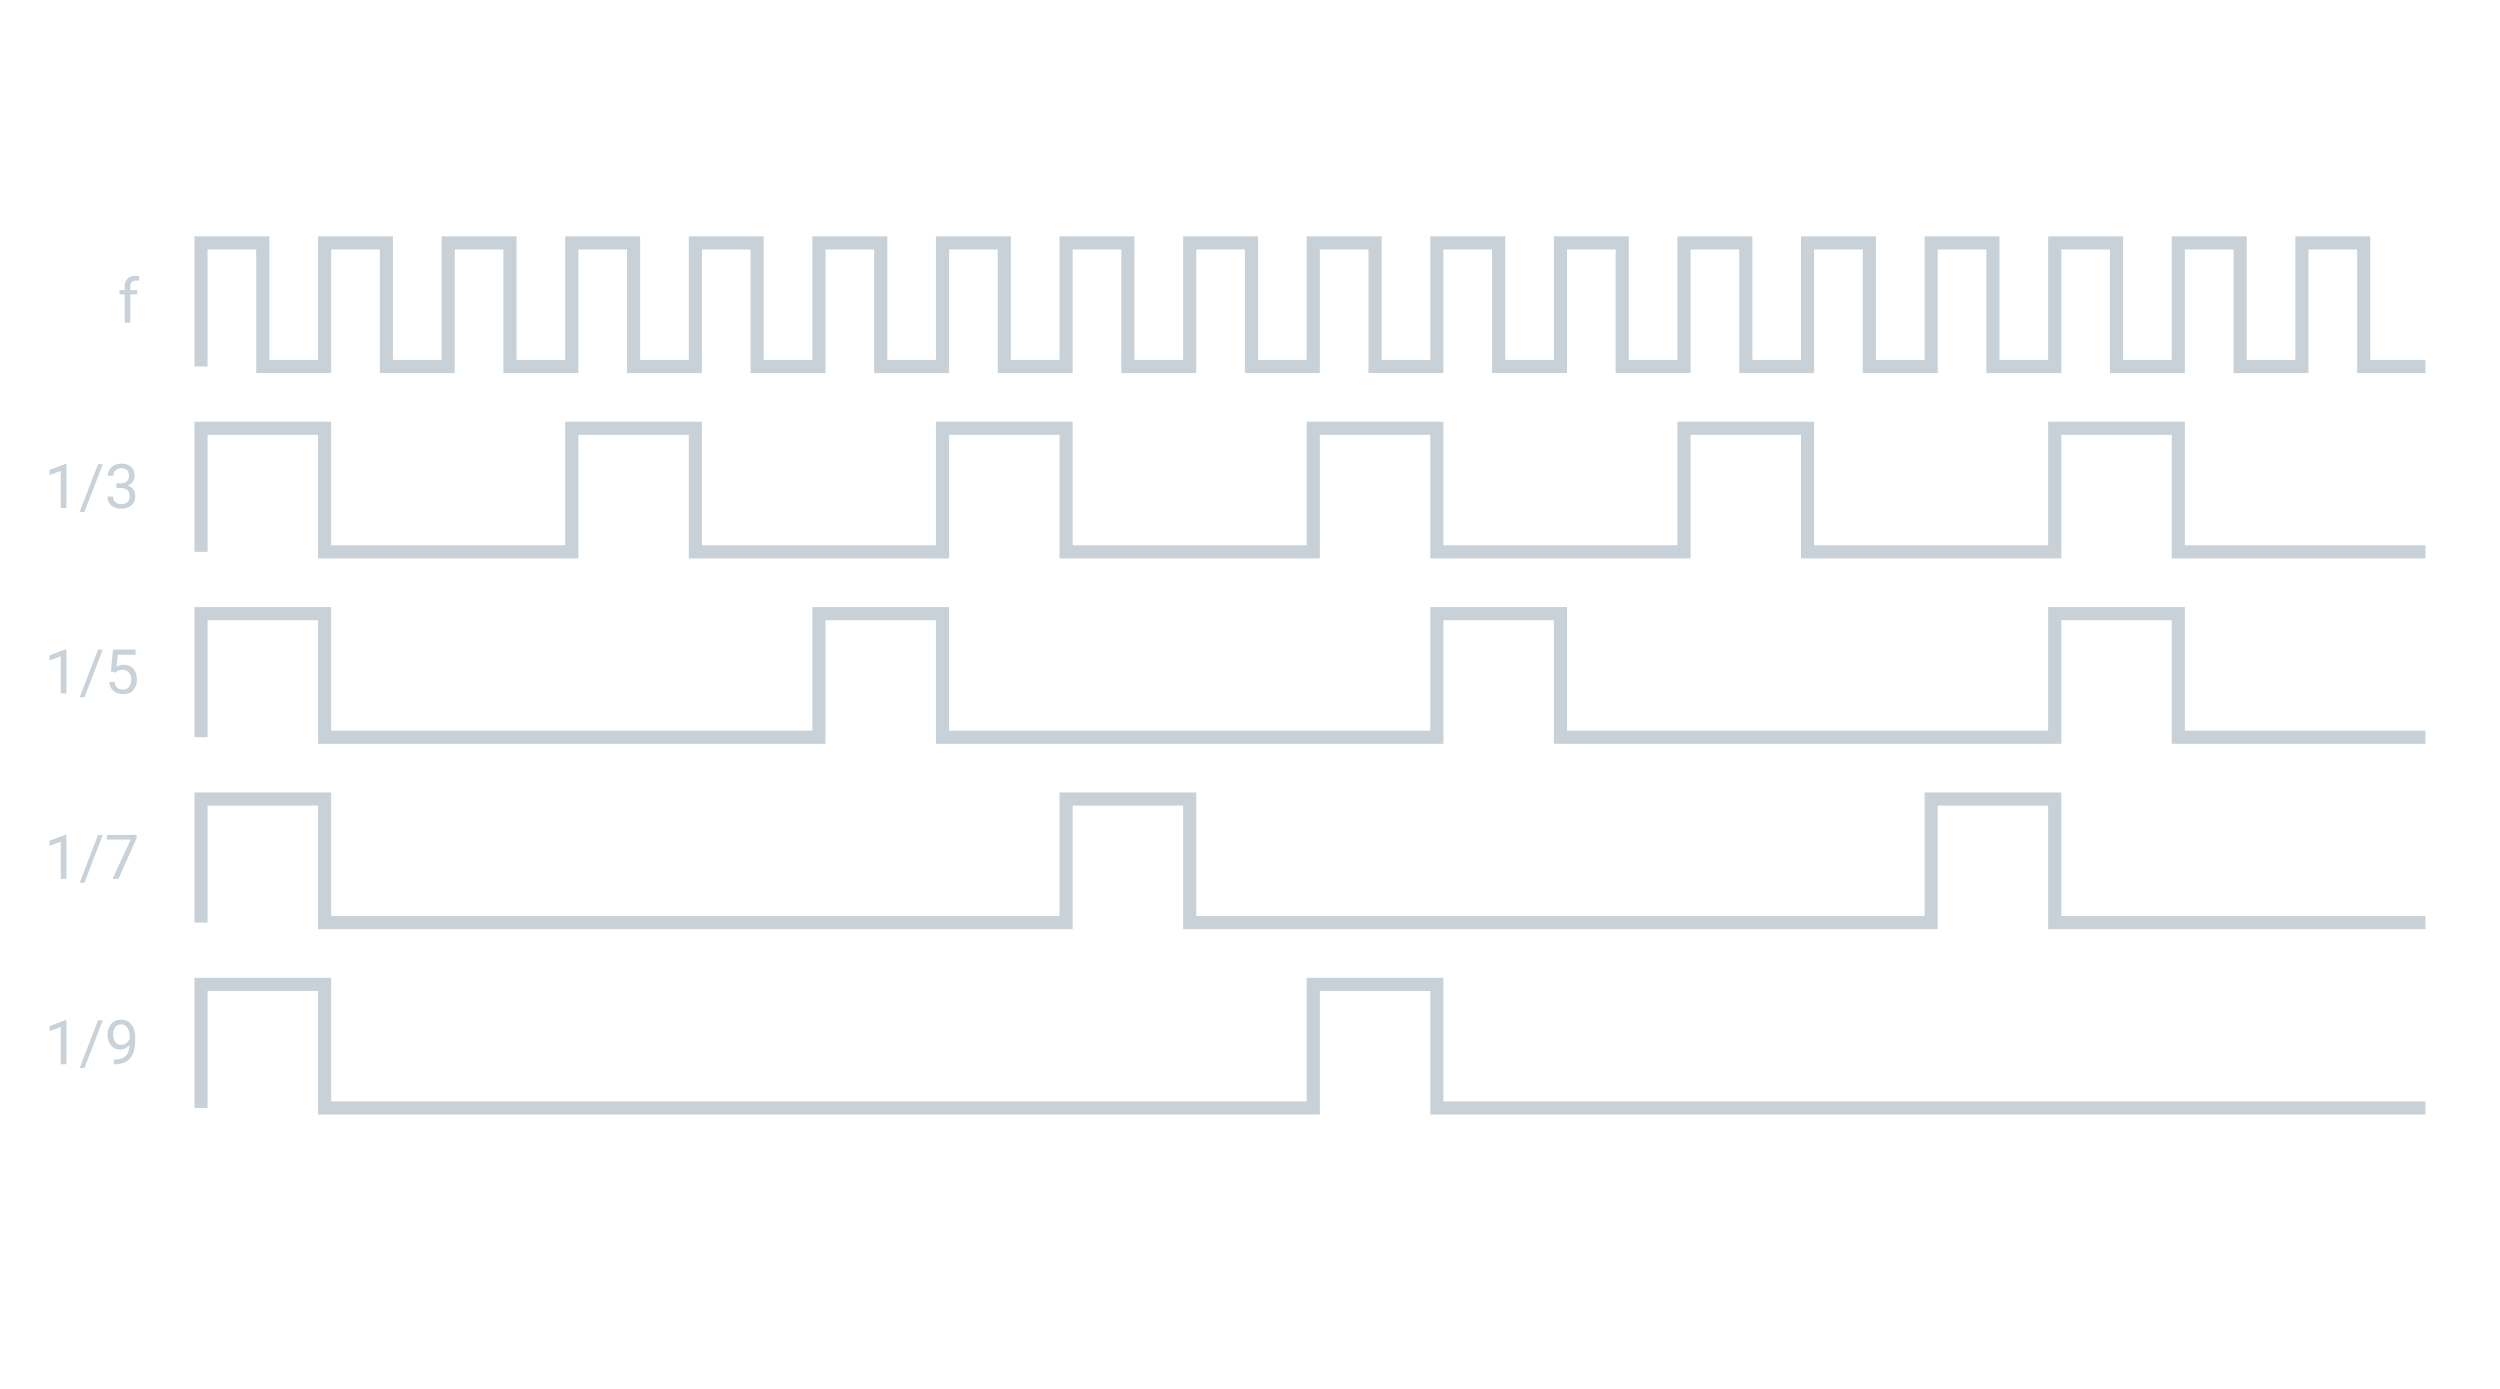
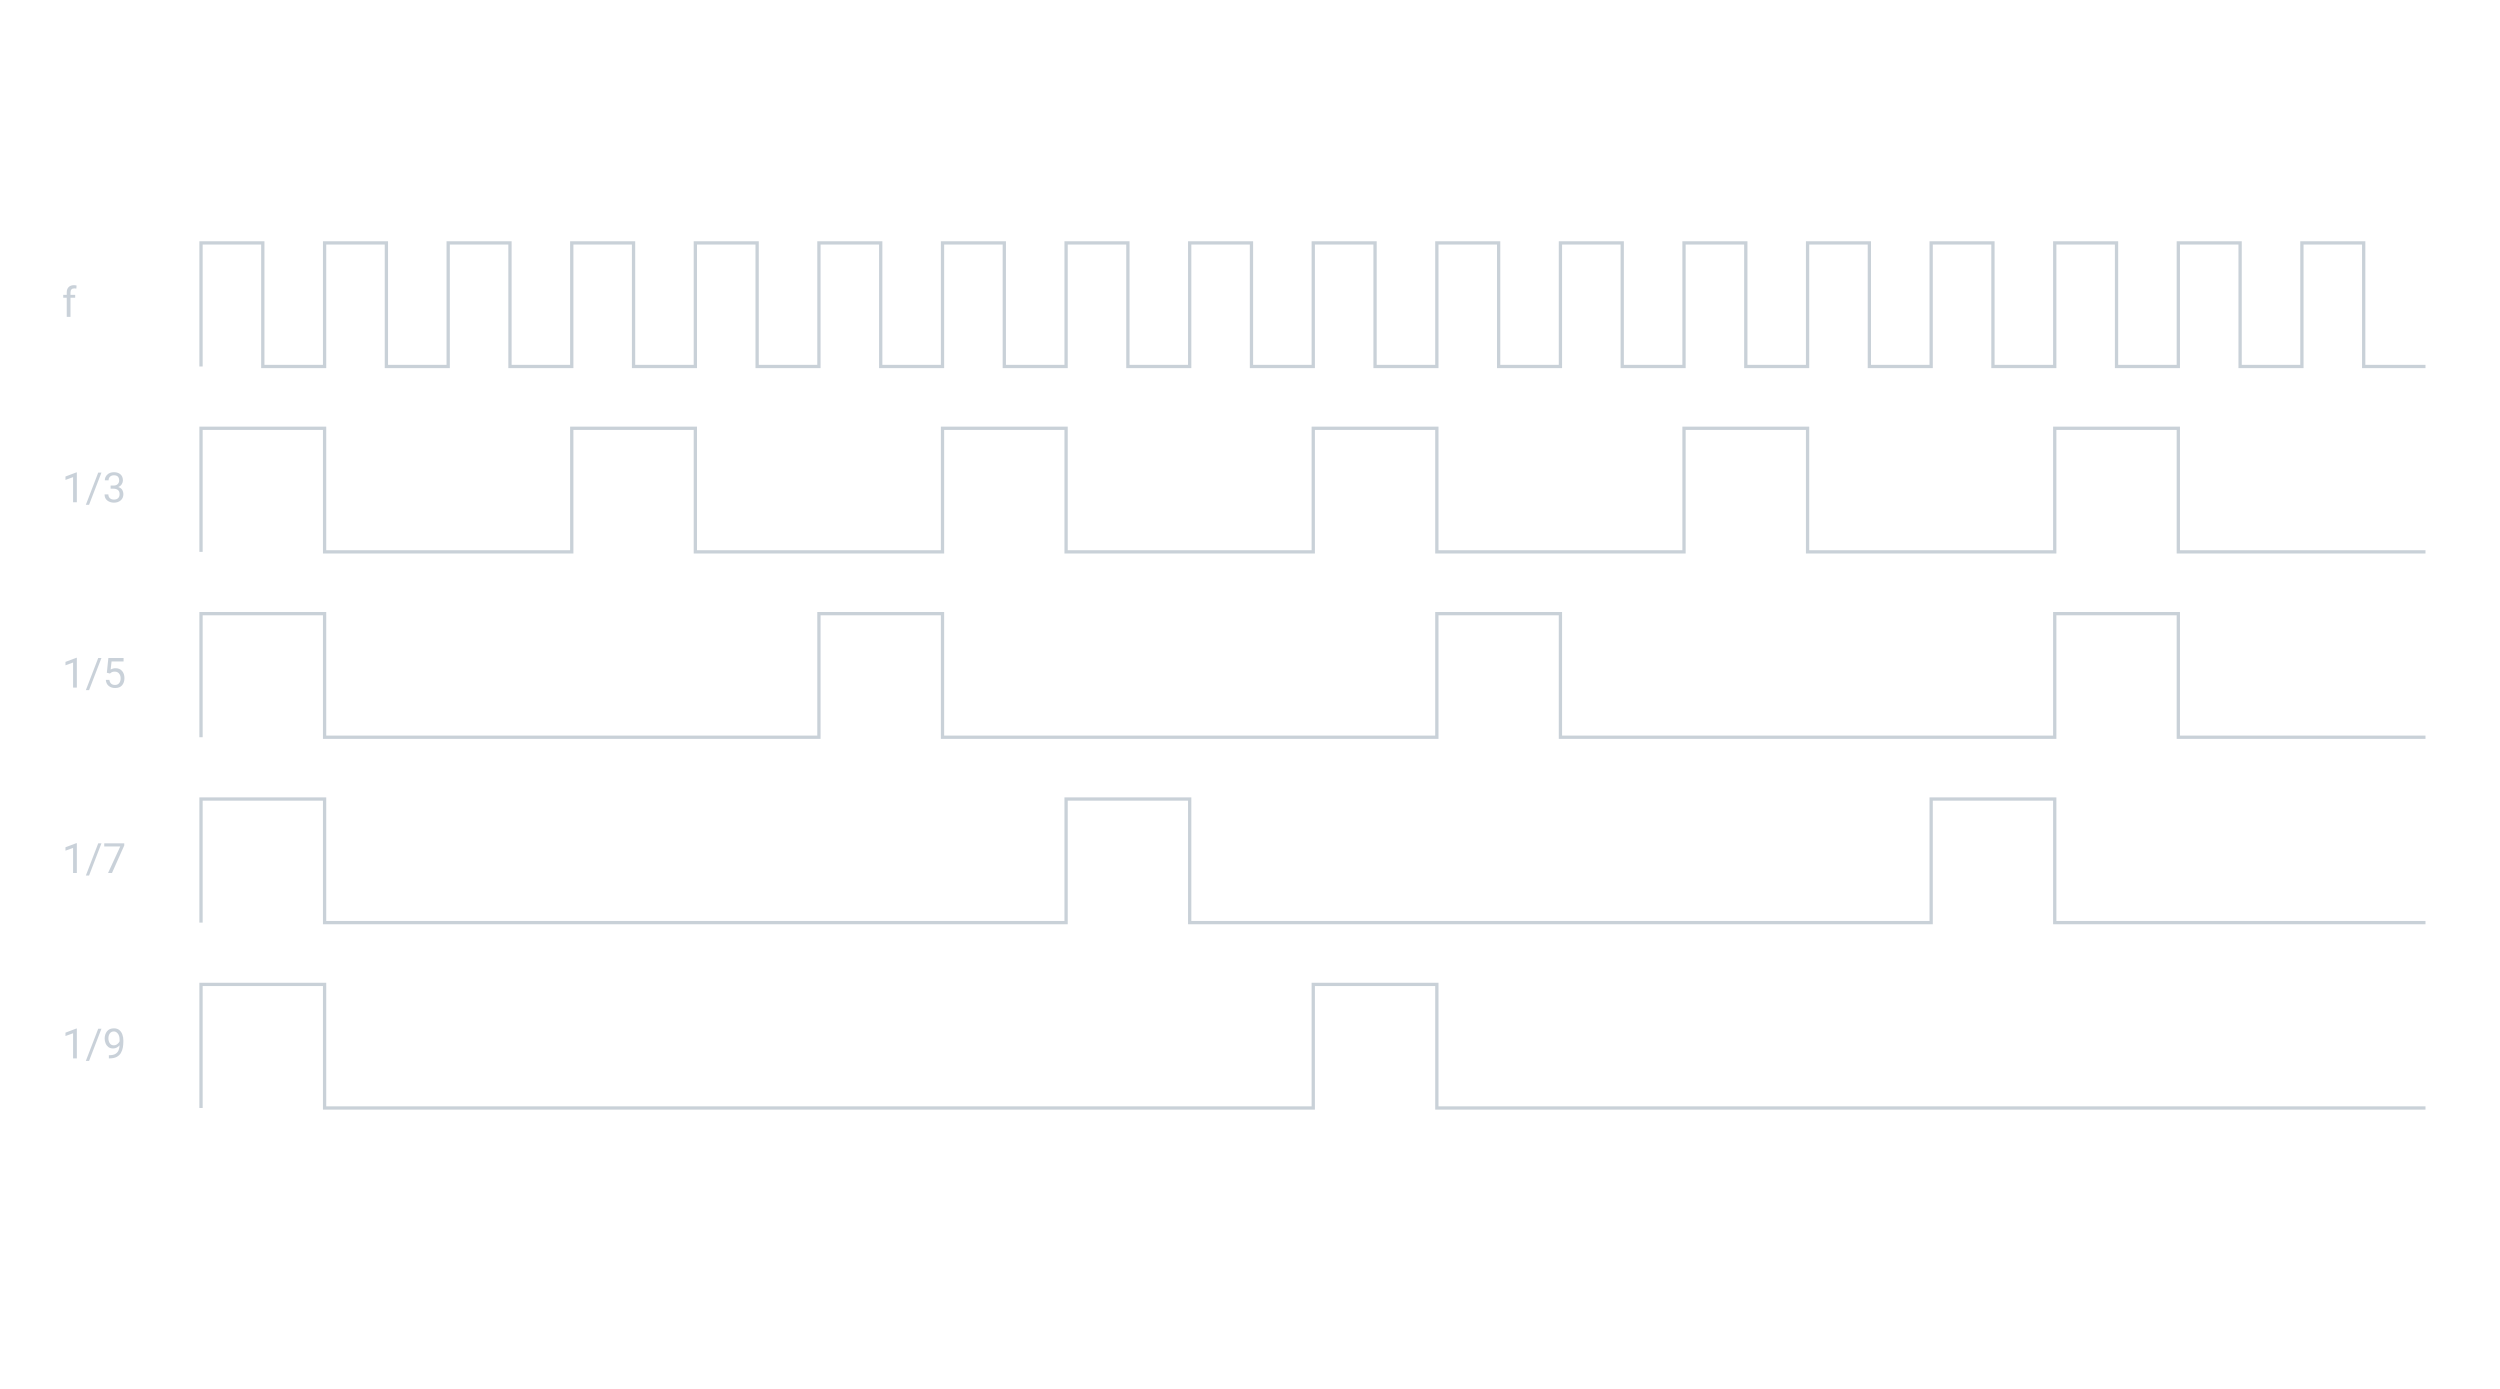
<svg xmlns="http://www.w3.org/2000/svg" id="Signal_Flow" data-name="Signal Flow" viewBox="0 0 1079.03 599.34">
  <defs>
    <style>
      .cls-1 {
-         fill: #c9d1d9;
-         font-family: Roboto-Regular, Roboto;
-         font-size: 26.67px;
-       }
- 
-       .cls-1, .cls-2 {
-         isolation: isolate;
-       }
- 
-       .cls-3 {
        fill: none;
        stroke: #c9d1d8;
        stroke-miterlimit: 10;
-         stroke-width: 5.67px;
+         stroke-width: 1.42px;
+       }
+ 
+       .cls-2 {
+         fill: #c9d1d9;
+         font-family: Roboto-Regular, Roboto;
+         font-size: 18px;
+       }
+ 
+       .cls-2, .cls-3 {
+         isolation: isolate;
      }
    </style>
  </defs>
-   <polyline class="cls-3" points="1046.87 478.22 620.16 478.22 620.16 424.88 566.82 424.88 566.82 478.22 140.1 478.22 140.1 424.88 86.76 424.88 86.76 478.22" />
-   <polyline class="cls-3" points="1046.87 398.21 886.85 398.21 886.85 344.87 833.51 344.87 833.51 398.21 513.48 398.21 513.48 344.87 460.14 344.87 460.14 398.21 140.1 398.21 140.1 344.87 86.76 344.87 86.76 398.21" />
-   <polyline class="cls-3" points="1046.87 318.2 940.19 318.2 940.19 264.86 886.85 264.86 886.85 318.2 673.5 318.2 673.5 264.86 620.16 264.86 620.16 318.2 406.8 318.2 406.8 264.86 353.46 264.86 353.46 318.2 140.1 318.2 140.1 264.86 86.76 264.86 86.76 318.2" />
-   <polyline class="cls-3" points="1046.87 238.19 940.19 238.19 940.19 184.85 886.85 184.85 886.85 238.19 780.17 238.19 780.17 184.85 726.84 184.85 726.84 238.19 620.16 238.19 620.16 184.85 566.82 184.85 566.82 238.19 460.14 238.19 460.14 184.85 406.8 184.85 406.8 238.19 300.12 238.19 300.12 184.85 246.78 184.85 246.78 238.19 140.1 238.19 140.1 184.85 86.76 184.85 86.76 238.19" />
-   <polyline class="cls-3" points="1046.87 158.18 1020.2 158.18 1020.2 104.84 993.53 104.84 993.53 158.18 966.86 158.18 966.86 104.84 940.19 104.84 940.19 158.18 913.52 158.18 913.52 104.84 886.85 104.84 886.85 158.18 860.18 158.18 860.18 104.84 833.51 104.84 833.51 158.18 806.84 158.18 806.84 104.84 780.17 104.84 780.17 158.18 753.51 158.18 753.51 104.84 726.84 104.84 726.84 158.18 700.17 158.18 700.17 104.84 673.5 104.84 673.5 158.18 646.83 158.18 646.83 104.84 620.16 104.84 620.16 158.18 593.49 158.18 593.49 104.84 566.82 104.84 566.82 158.18 540.15 158.18 540.15 104.84 513.48 104.84 513.48 158.18 486.81 158.18 486.81 104.84 460.14 104.84 460.14 158.18 433.47 158.18 433.47 104.84 406.8 104.84 406.8 158.18 380.13 158.18 380.13 104.84 353.46 104.84 353.46 158.18 326.79 158.18 326.79 104.84 300.12 104.84 300.12 158.18 273.45 158.18 273.45 104.84 246.78 104.84 246.78 158.18 220.11 158.18 220.11 104.84 193.44 104.84 193.44 158.18 166.77 158.18 166.77 104.84 140.1 104.84 140.1 158.18 113.43 158.18 113.43 104.84 86.76 104.84 86.76 158.18" />
-   <g class="cls-2">
-     <text class="cls-1" transform="translate(50.8 139.31)">
+   <polyline class="cls-1" points="1046.87 478.22 620.16 478.22 620.16 424.88 566.82 424.88 566.82 478.22 140.1 478.22 140.1 424.88 86.76 424.88 86.76 478.22" />
+   <polyline class="cls-1" points="1046.87 398.21 886.85 398.21 886.85 344.87 833.51 344.87 833.51 398.21 513.48 398.21 513.48 344.87 460.14 344.87 460.14 398.21 140.1 398.21 140.1 344.87 86.76 344.87 86.76 398.21" />
+   <polyline class="cls-1" points="1046.87 318.2 940.19 318.2 940.19 264.86 886.85 264.86 886.85 318.2 673.5 318.2 673.5 264.86 620.16 264.86 620.16 318.2 406.8 318.2 406.8 264.86 353.46 264.86 353.46 318.2 140.1 318.2 140.1 264.86 86.76 264.86 86.76 318.2" />
+   <polyline class="cls-1" points="1046.87 238.19 940.19 238.19 940.19 184.85 886.85 184.85 886.85 238.19 780.17 238.19 780.17 184.85 726.84 184.85 726.84 238.19 620.16 238.19 620.16 184.85 566.82 184.85 566.82 238.19 460.14 238.19 460.14 184.85 406.8 184.85 406.8 238.19 300.12 238.19 300.12 184.85 246.78 184.85 246.78 238.19 140.1 238.19 140.1 184.85 86.76 184.85 86.76 238.19" />
+   <polyline class="cls-1" points="1046.87 158.18 1020.2 158.18 1020.2 104.84 993.53 104.84 993.53 158.18 966.86 158.18 966.86 104.84 940.19 104.84 940.19 158.18 913.52 158.18 913.52 104.84 886.85 104.84 886.85 158.18 860.18 158.18 860.18 104.84 833.51 104.84 833.51 158.18 806.84 158.18 806.84 104.84 780.17 104.84 780.17 158.18 753.51 158.18 753.51 104.84 726.84 104.84 726.84 158.18 700.17 158.18 700.17 104.84 673.5 104.84 673.5 158.18 646.83 158.18 646.83 104.84 620.16 104.84 620.16 158.18 593.49 158.18 593.49 104.84 566.82 104.84 566.82 158.18 540.15 158.18 540.15 104.84 513.48 104.84 513.48 158.18 486.81 158.18 486.81 104.84 460.14 104.84 460.14 158.18 433.47 158.18 433.47 104.84 406.8 104.84 406.8 158.18 380.13 158.18 380.13 104.84 353.46 104.84 353.46 158.18 326.79 158.18 326.79 104.84 300.12 104.84 300.12 158.18 273.45 158.18 273.45 104.84 246.78 104.84 246.78 158.18 220.11 158.18 220.11 104.84 193.44 104.84 193.44 158.18 166.77 158.18 166.77 104.84 140.1 104.84 140.1 158.18 113.43 158.18 113.43 104.84 86.76 104.84 86.76 158.18" />
+   <g class="cls-3">
+     <text class="cls-2" transform="translate(26.76 136.77)">
      <tspan x="0" y="0">f</tspan>
    </text>
  </g>
-   <g class="cls-2">
-     <text class="cls-1" transform="translate(19.15 219.32)">
+   <g class="cls-3">
+     <text class="cls-2" transform="translate(26.76 216.78)">
      <tspan x="0" y="0">1/3</tspan>
    </text>
  </g>
-   <g class="cls-2">
-     <text class="cls-1" transform="translate(19.15 379.34)">
+   <g class="cls-3">
+     <text class="cls-2" transform="translate(26.76 376.8)">
      <tspan x="0" y="0">1/7</tspan>
    </text>
  </g>
-   <g class="cls-2">
-     <text class="cls-1" transform="translate(19.15 299.33)">
+   <g class="cls-3">
+     <text class="cls-2" transform="translate(26.76 296.79)">
      <tspan x="0" y="0">1/5</tspan>
    </text>
  </g>
-   <g class="cls-2">
-     <text class="cls-1" transform="translate(19.15 459.34)">
+   <g class="cls-3">
+     <text class="cls-2" transform="translate(26.76 456.81)">
      <tspan x="0" y="0">1/9</tspan>
    </text>
  </g>
</svg>
